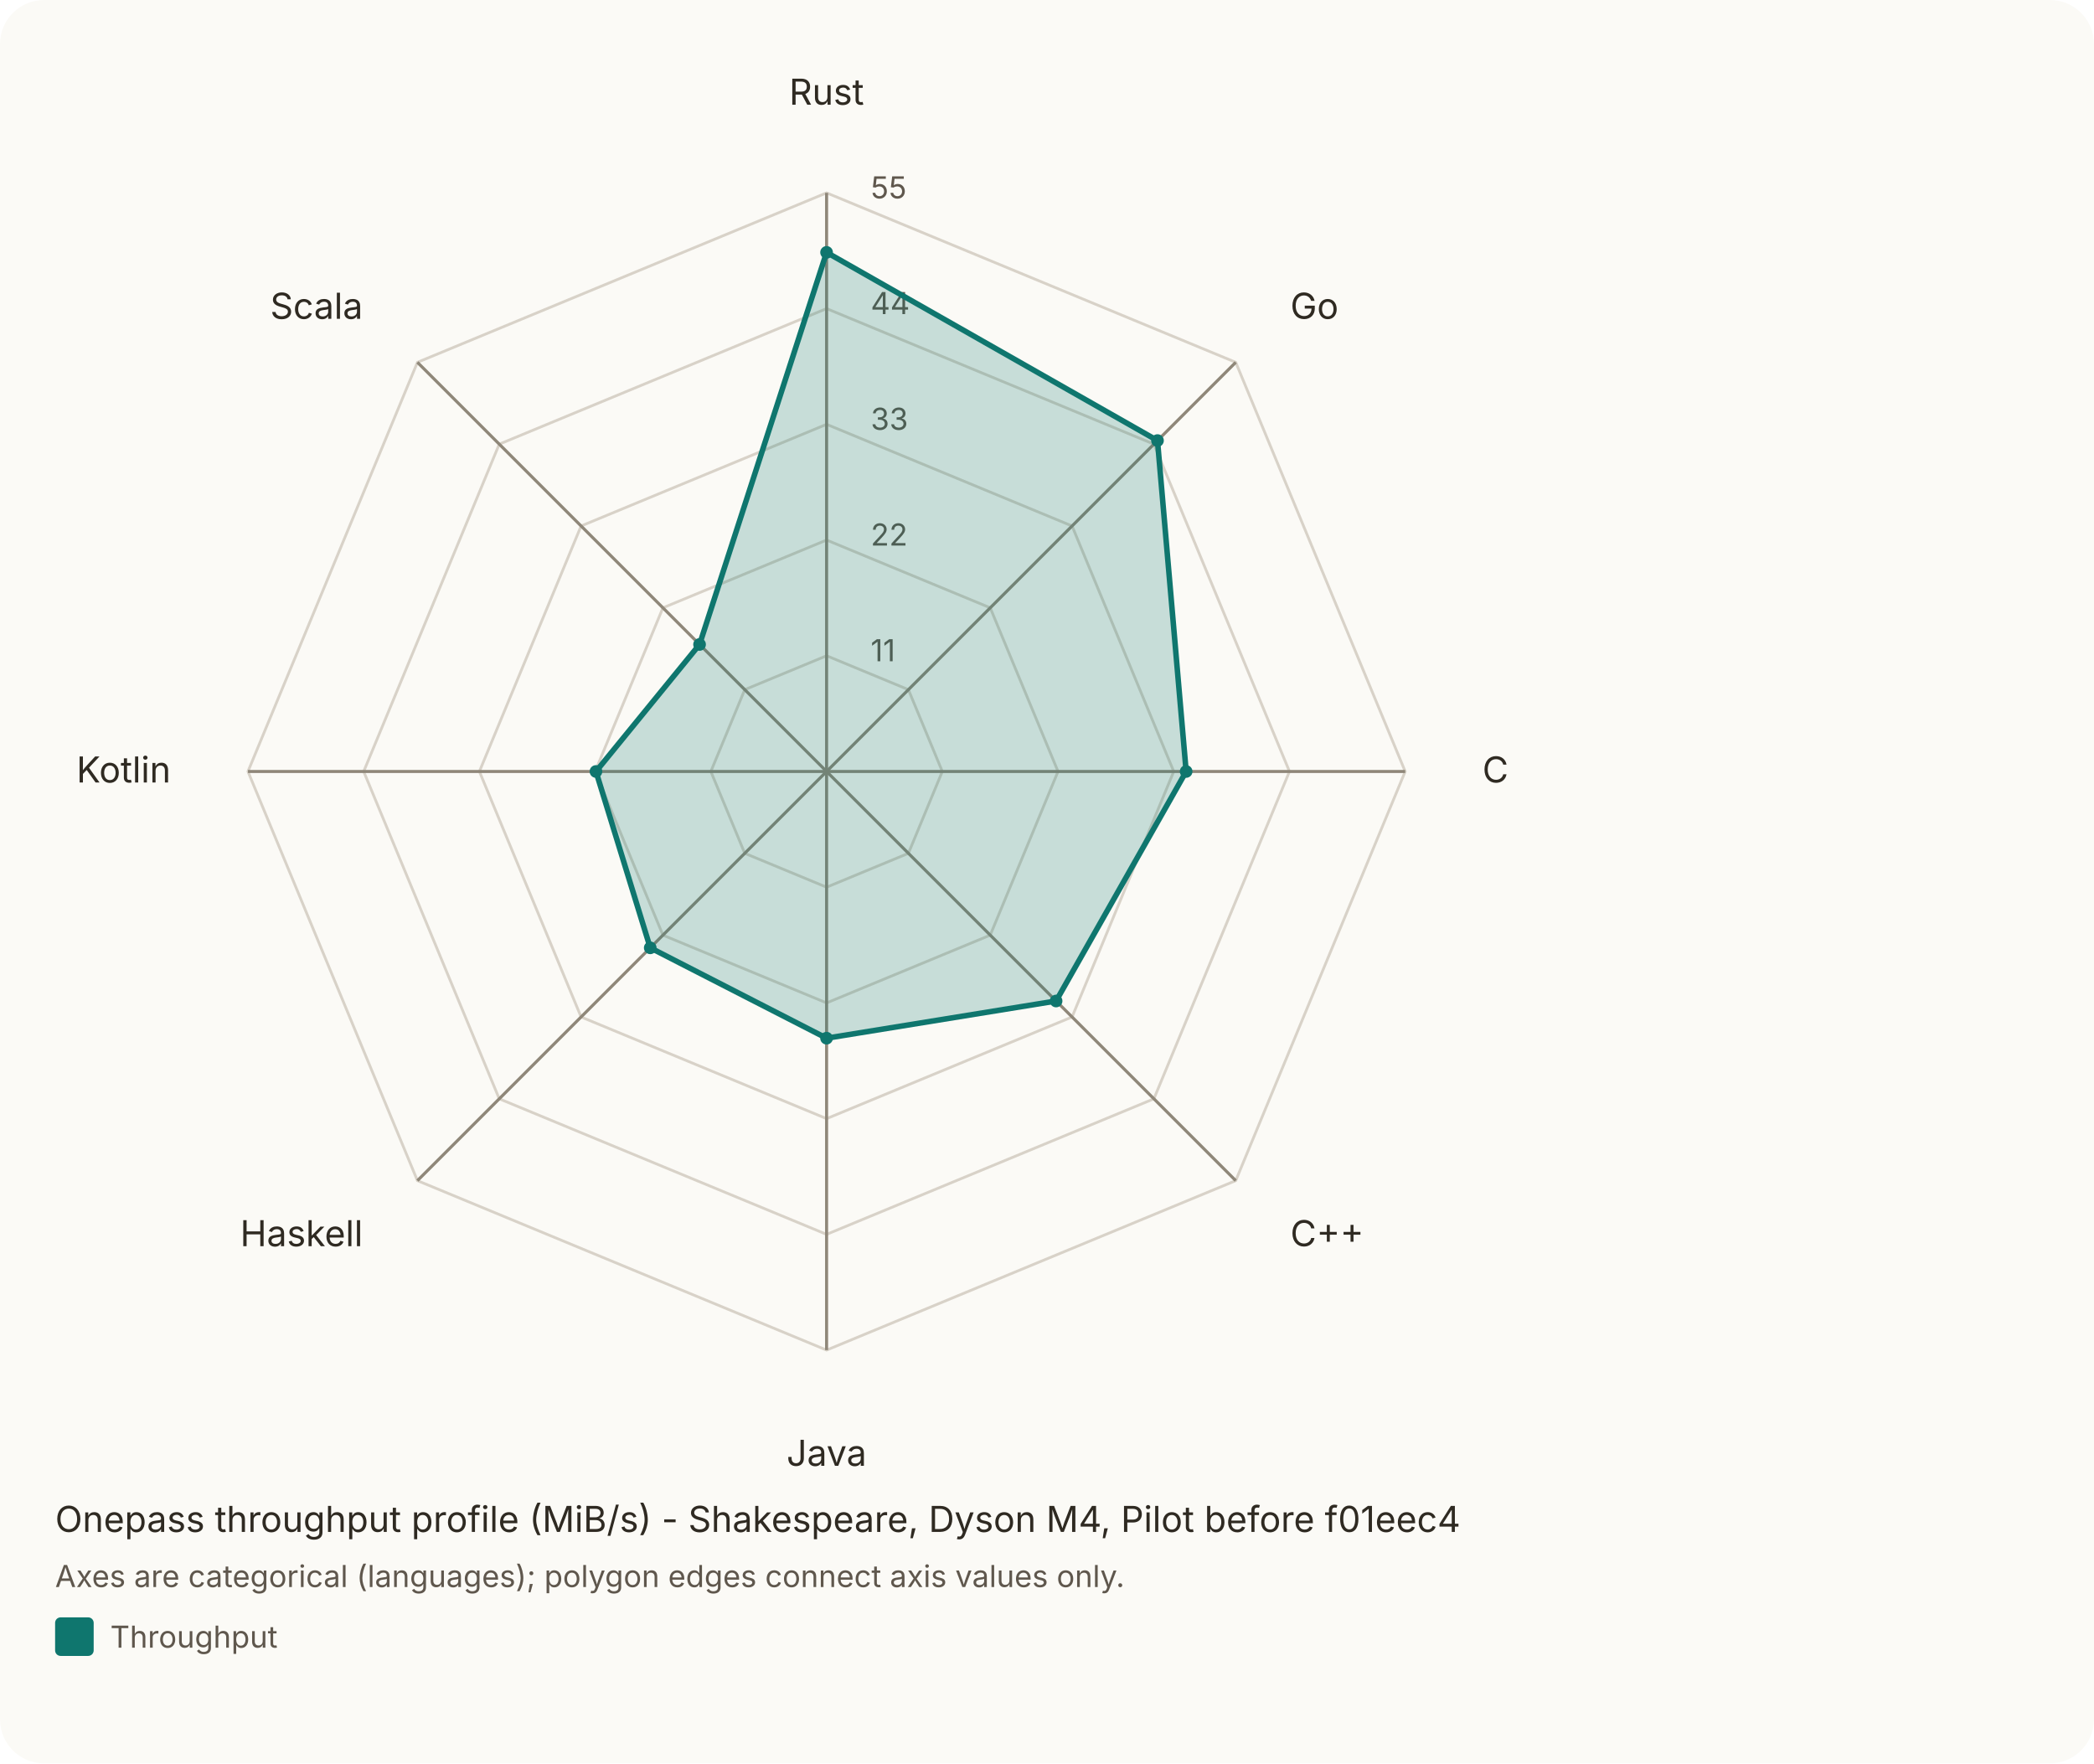
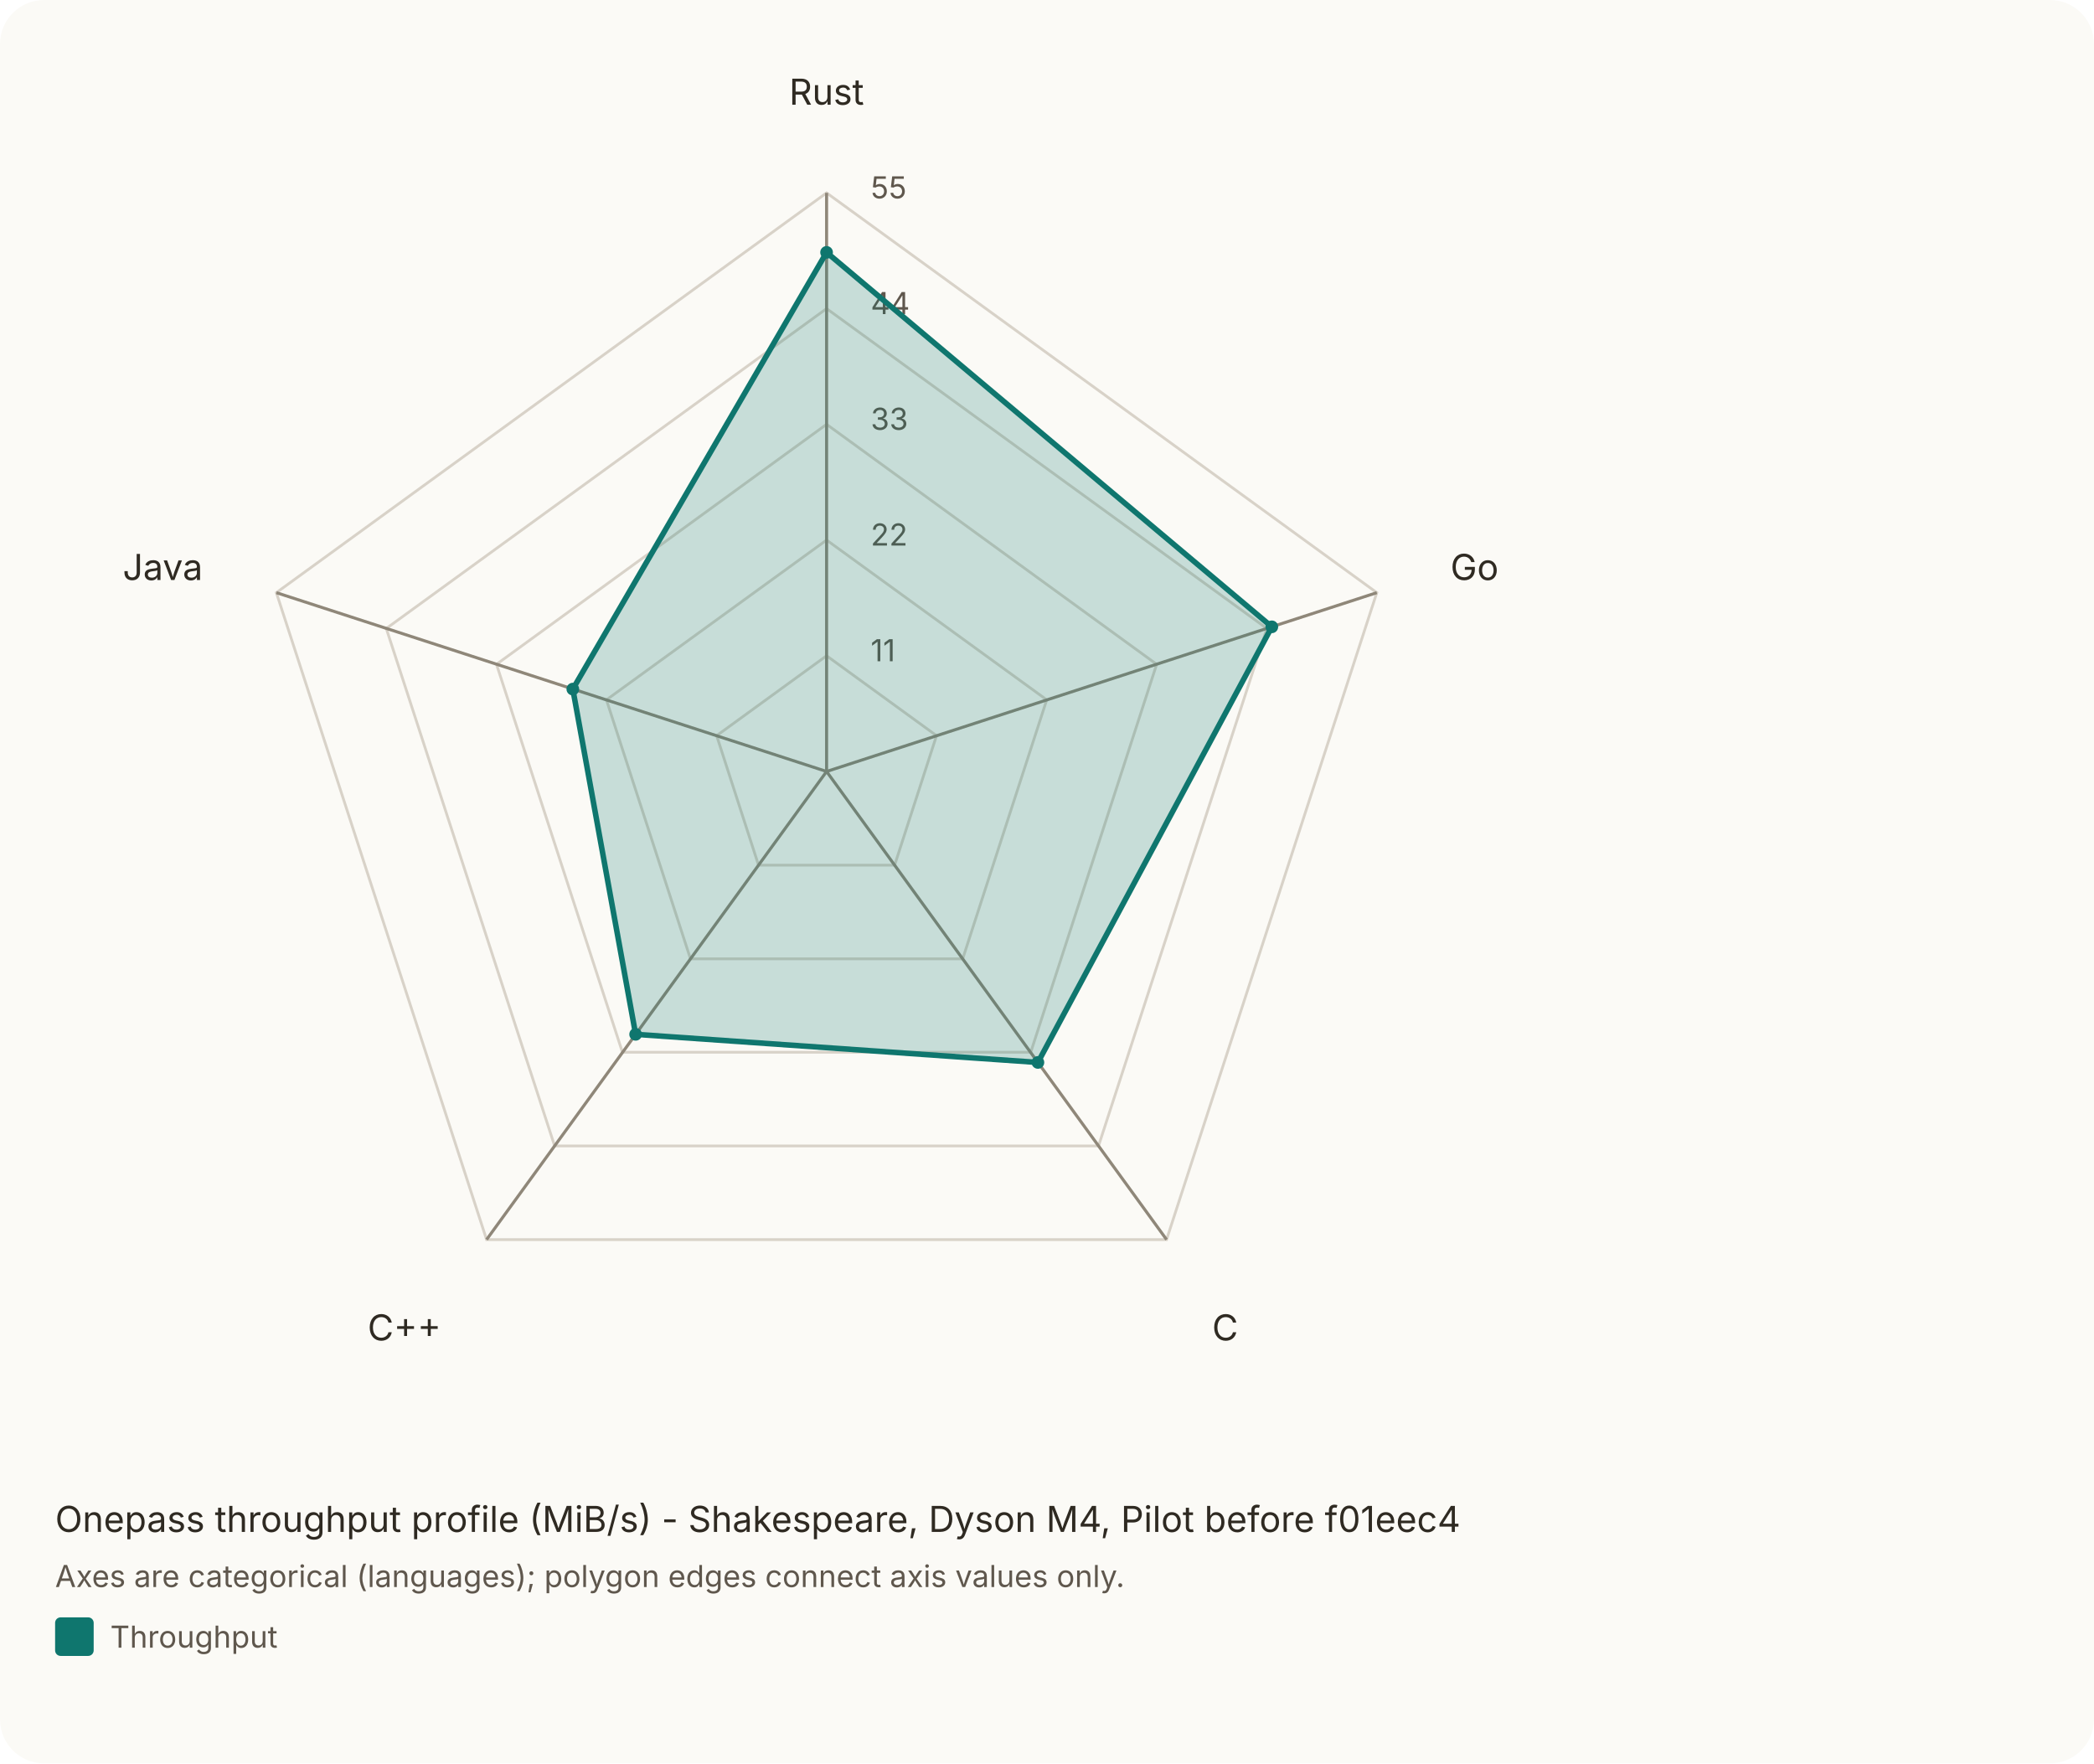
<svg xmlns="http://www.w3.org/2000/svg" viewBox="0 0 760 640" role="img" aria-labelledby="title desc">
  <style>
    .bg { fill: #fbfaf6; }
    .grid { fill: none; stroke: #d8d2c8; stroke-width: 1; }
    .axis { stroke: #8f8779; stroke-width: 1.1; }
    .label { fill: #2f2a22; font: 13px ui-sans-serif, -apple-system, BlinkMacSystemFont, "Segoe UI", sans-serif; }
    .small { fill: #5f574d; font: 11px ui-sans-serif, -apple-system, BlinkMacSystemFont, "Segoe UI", sans-serif; }
  </style>
  <rect class="bg" x="0" y="0" width="760" height="640" rx="16" />
-   <polygon class="grid" points="300.0,238.0 329.7,250.3 342.0,280.0 329.7,309.7 300.0,322.0 270.3,309.7 258.0,280.0 270.3,250.3" />
-   <polygon class="grid" points="300.0,196.0 359.4,220.6 384.0,280.0 359.4,339.4 300.0,364.0 240.6,339.4 216.0,280.0 240.6,220.6" />
-   <polygon class="grid" points="300.0,154.0 389.1,190.9 426.0,280.0 389.1,369.1 300.0,406.0 210.9,369.1 174.0,280.0 210.9,190.9" />
-   <polygon class="grid" points="300.0,112.0 418.8,161.2 468.0,280.0 418.8,398.8 300.0,448.0 181.2,398.8 132.0,280.0 181.2,161.2" />
-   <polygon class="grid" points="300.0,70.0 448.5,131.5 510.0,280.0 448.5,428.5 300.0,490.0 151.5,428.5 90.0,280.0 151.5,131.5" />
+   <polygon class="grid" points="300.0,238.0 339.9,267.0 324.7,314.0 275.3,314.0 260.1,267.0" />
+   <polygon class="grid" points="300.0,196.0 379.9,254.0 349.4,348.0 250.6,348.0 220.1,254.0" />
+   <polygon class="grid" points="300.0,154.0 419.8,241.1 374.1,381.9 225.9,381.9 180.2,241.1" />
+   <polygon class="grid" points="300.0,112.0 459.8,228.1 398.7,415.9 201.3,415.9 140.2,228.1" />
+   <polygon class="grid" points="300.0,70.0 499.7,215.1 423.4,449.9 176.6,449.9 100.3,215.1" />
  <line class="axis" x1="300" y1="280" x2="300.0" y2="70.0" />
-   <line class="axis" x1="300" y1="280" x2="448.5" y2="131.5" />
-   <line class="axis" x1="300" y1="280" x2="510.0" y2="280.0" />
-   <line class="axis" x1="300" y1="280" x2="448.5" y2="428.5" />
-   <line class="axis" x1="300" y1="280" x2="300.0" y2="490.0" />
-   <line class="axis" x1="300" y1="280" x2="151.5" y2="428.5" />
-   <line class="axis" x1="300" y1="280" x2="90.0" y2="280.0" />
-   <line class="axis" x1="300" y1="280" x2="151.5" y2="131.5" />
+   <line class="axis" x1="300" y1="280" x2="499.7" y2="215.1" />
+   <line class="axis" x1="300" y1="280" x2="423.4" y2="449.9" />
+   <line class="axis" x1="300" y1="280" x2="176.6" y2="449.9" />
+   <line class="axis" x1="300" y1="280" x2="100.3" y2="215.1" />
  <text class="small" x="316.0" y="240.0">11</text>
  <text class="small" x="316.0" y="198.0">22</text>
  <text class="small" x="316.0" y="156.0">33</text>
  <text class="small" x="316.0" y="114.0">44</text>
  <text class="small" x="316.0" y="72.0">55</text>
  <text class="label" x="300.0" y="38.0" text-anchor="middle">Rust</text>
-   <text class="label" x="468.3" y="115.7" text-anchor="start">Go</text>
-   <text class="label" x="538.0" y="284.0" text-anchor="start">C</text>
-   <text class="label" x="468.3" y="452.3" text-anchor="start">C++</text>
-   <text class="label" x="300.0" y="532.0" text-anchor="middle">Java</text>
-   <text class="label" x="131.7" y="452.3" text-anchor="end">Haskell</text>
-   <text class="label" x="62.0" y="284.0" text-anchor="end">Kotlin</text>
-   <text class="label" x="131.7" y="115.7" text-anchor="end">Scala</text>
-   <polygon points="300.0,91.6 420.1,159.9 430.5,280.0 383.3,363.3 300.0,376.8 236.0,344.0 216.3,280.0 253.9,233.9" fill="#0f766e" fill-opacity="0.22" stroke="#0f766e" stroke-width="2" />
+   <text class="label" x="526.4" y="210.5" text-anchor="start">Go</text>
+   <text class="label" x="439.9" y="486.5" text-anchor="start">C</text>
+   <text class="label" x="160.1" y="486.5" text-anchor="end">C++</text>
+   <text class="label" x="73.6" y="210.5" text-anchor="end">Java</text>
+   <polygon points="300.0,91.6 461.6,227.5 376.7,385.6 230.7,375.4 207.9,250.1" fill="#0f766e" fill-opacity="0.22" stroke="#0f766e" stroke-width="2" />
  <circle cx="300.0" cy="91.6" r="2.3" fill="#0f766e" />
-   <circle cx="420.1" cy="159.9" r="2.3" fill="#0f766e" />
-   <circle cx="430.5" cy="280.0" r="2.3" fill="#0f766e" />
-   <circle cx="383.3" cy="363.3" r="2.3" fill="#0f766e" />
-   <circle cx="300.0" cy="376.8" r="2.3" fill="#0f766e" />
-   <circle cx="236.0" cy="344.0" r="2.3" fill="#0f766e" />
-   <circle cx="216.3" cy="280.0" r="2.3" fill="#0f766e" />
-   <circle cx="253.9" cy="233.9" r="2.3" fill="#0f766e" />
+   <circle cx="461.6" cy="227.5" r="2.3" fill="#0f766e" />
+   <circle cx="376.7" cy="385.6" r="2.3" fill="#0f766e" />
+   <circle cx="230.7" cy="375.4" r="2.3" fill="#0f766e" />
+   <circle cx="207.9" cy="250.1" r="2.3" fill="#0f766e" />
  <text class="label" x="20" y="556">Onepass throughput profile (MiB/s) - Shakespeare, Dyson M4, Pilot before f01eec4</text>
  <text class="small" x="20" y="576">Axes are categorical (languages); polygon edges connect axis values only.</text>
  <rect x="20" y="587" width="14" height="14" rx="2" fill="#0f766e" />
  <text class="small" x="40" y="598">Throughput</text>
</svg>
